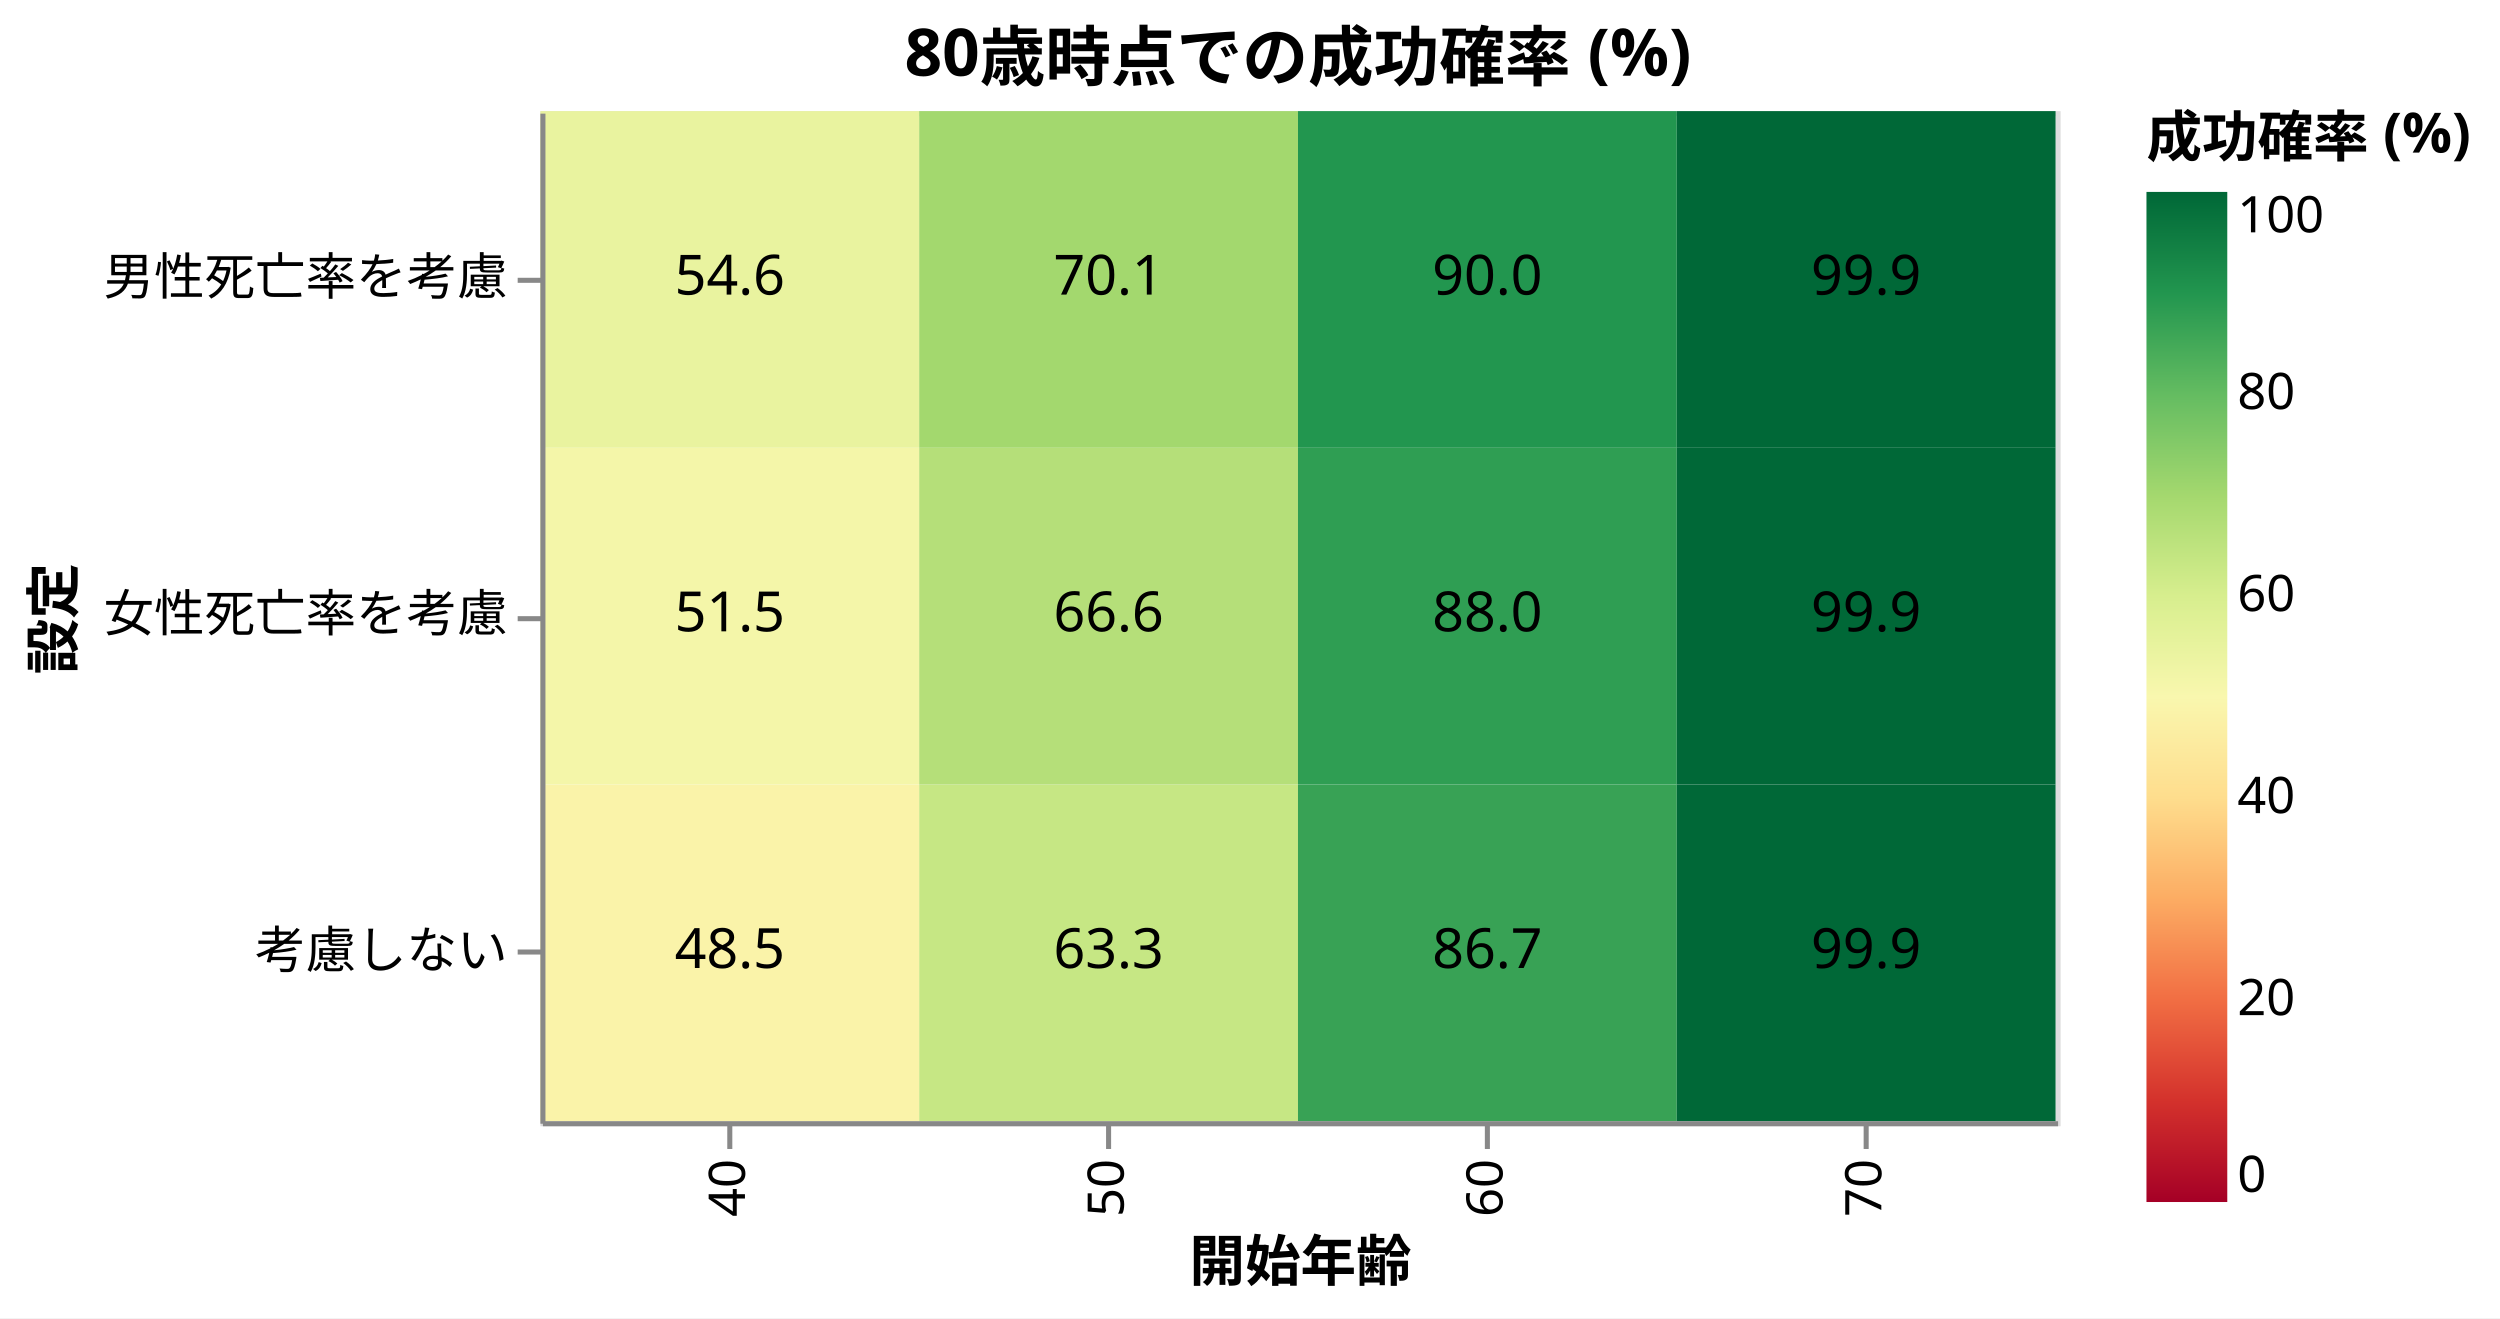
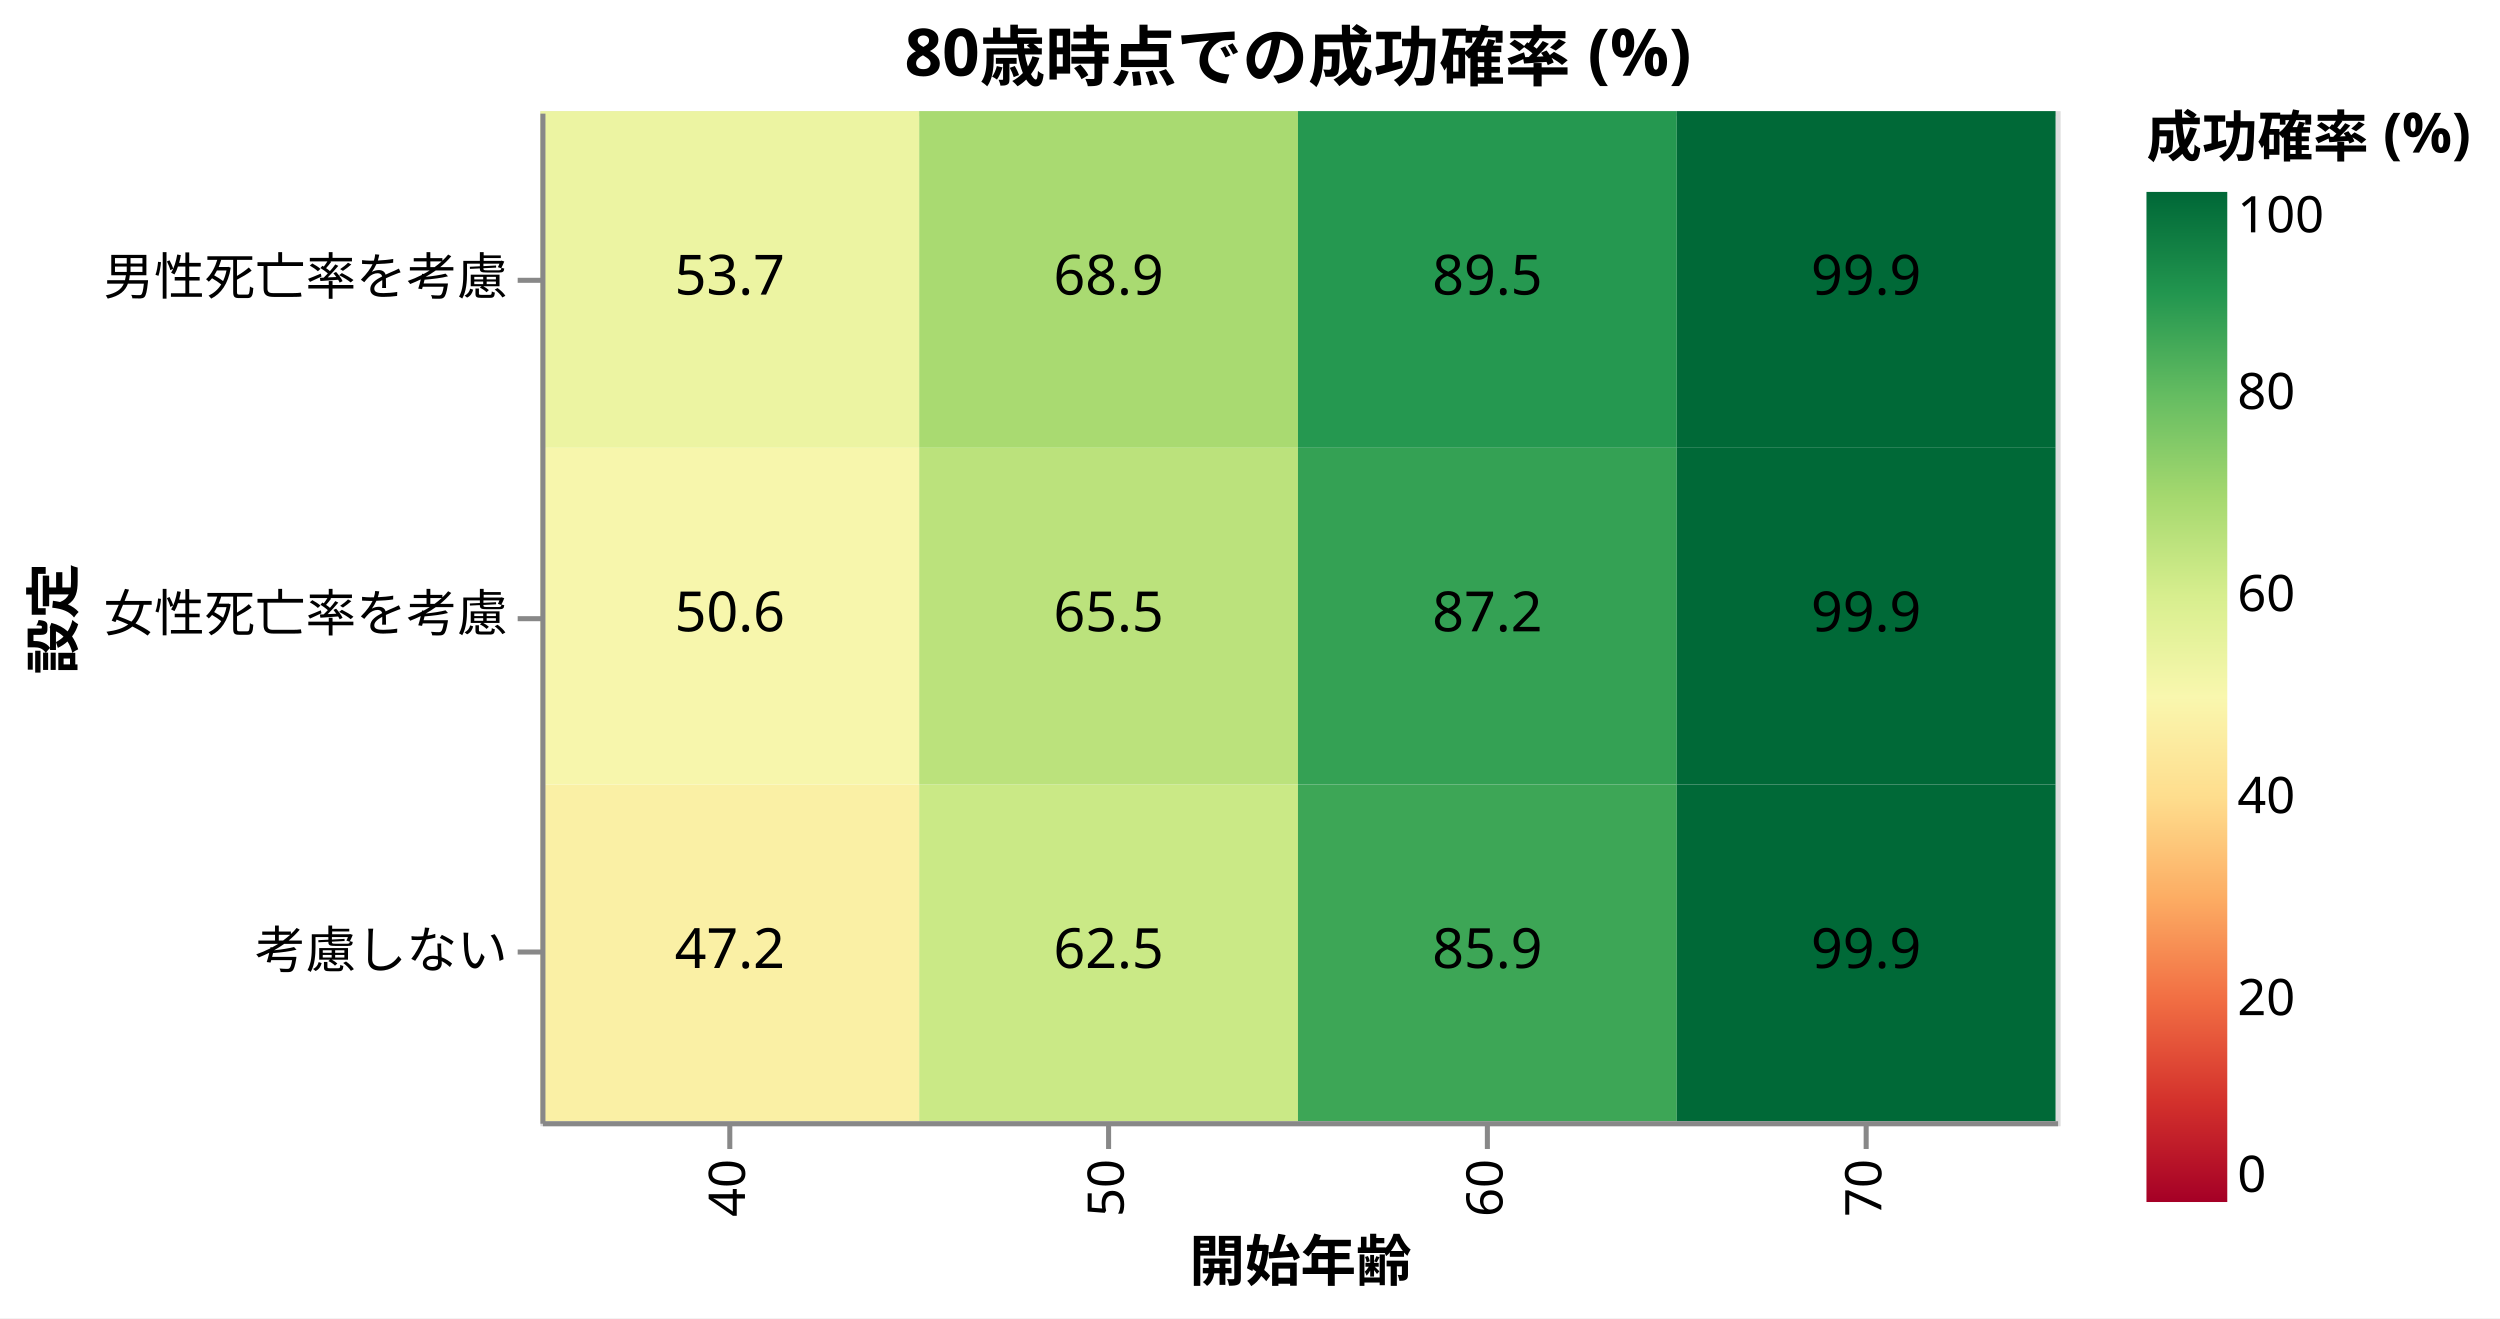
<svg xmlns="http://www.w3.org/2000/svg" version="1.1" class="marks" width="495" height="261" viewBox="0 0 495 261">
  <rect width="495" height="261" fill="white" />
  <g fill="none" stroke-miterlimit="10" transform="translate(107,22)">
    <g class="mark-group role-frame root" role="graphics-object" aria-roledescription="group mark container">
      <g transform="translate(0,0)">
        <path class="background" aria-hidden="true" d="M0.5,0.5h300v200h-300Z" stroke="#ddd" />
        <g>
          <g class="mark-rect role-mark layer_0_marks" role="graphics-object" aria-roledescription="rect mark container">
-             <path aria-label="開始年齢: 40; 設定: 考慮しない; 成功確率 (%): 48.52; StartAge: 40; Setting: 考慮しない; SurvivalProbability: 48.5" role="graphics-symbol" aria-roledescription="rect mark" d="M0,133.333h75v66.667h-75Z" fill="rgb(250, 243, 169)" />
-             <path aria-label="開始年齢: 40; 設定: 男性死亡率を考慮; 成功確率 (%): 54.6; StartAge: 40; Setting: 男性死亡率を考慮; SurvivalProbability: 54.6" role="graphics-symbol" aria-roledescription="rect mark" d="M0,0h75v66.667h-75Z" fill="rgb(233, 243, 159)" />
-             <path aria-label="開始年齢: 40; 設定: 女性死亡率を考慮; 成功確率 (%): 51.52; StartAge: 40; Setting: 女性死亡率を考慮; SurvivalProbability: 51.5" role="graphics-symbol" aria-roledescription="rect mark" d="M0,66.667h75v66.667h-75Z" fill="rgb(244, 246, 169)" />
-             <path aria-label="開始年齢: 50; 設定: 考慮しない; 成功確率 (%): 63.28; StartAge: 50; Setting: 考慮しない; SurvivalProbability: 63.3" role="graphics-symbol" aria-roledescription="rect mark" d="M75,133.333h75v66.667h-75Z" fill="rgb(198, 231, 132)" />
-             <path aria-label="開始年齢: 50; 設定: 男性死亡率を考慮; 成功確率 (%): 70.1; StartAge: 50; Setting: 男性死亡率を考慮; SurvivalProbability: 70.1" role="graphics-symbol" aria-roledescription="rect mark" d="M75,0h75v66.667h-75Z" fill="rgb(163, 216, 110)" />
-             <path aria-label="開始年齢: 50; 設定: 女性死亡率を考慮; 成功確率 (%): 66.62; StartAge: 50; Setting: 女性死亡率を考慮; SurvivalProbability: 66.6" role="graphics-symbol" aria-roledescription="rect mark" d="M75,66.667h75v66.667h-75Z" fill="rgb(181, 223, 121)" />
-             <path aria-label="開始年齢: 60; 設定: 考慮しない; 成功確率 (%): 86.72; StartAge: 60; Setting: 考慮しない; SurvivalProbability: 86.7" role="graphics-symbol" aria-roledescription="rect mark" d="M150,133.333h75v66.667h-75Z" fill="rgb(56, 162, 85)" />
-             <path aria-label="開始年齢: 60; 設定: 男性死亡率を考慮; 成功確率 (%): 90; StartAge: 60; Setting: 男性死亡率を考慮; SurvivalProbability: 90.0" role="graphics-symbol" aria-roledescription="rect mark" d="M150,0h75v66.667h-75Z" fill="rgb(34, 150, 79)" />
-             <path aria-label="開始年齢: 60; 設定: 女性死亡率を考慮; 成功確率 (%): 88; StartAge: 60; Setting: 女性死亡率を考慮; SurvivalProbability: 88.0" role="graphics-symbol" aria-roledescription="rect mark" d="M150,66.667h75v66.667h-75Z" fill="rgb(47, 158, 83)" />
-             <path aria-label="開始年齢: 70; 設定: 考慮しない; 成功確率 (%): 99.92; StartAge: 70; Setting: 考慮しない; SurvivalProbability: 99.9" role="graphics-symbol" aria-roledescription="rect mark" d="M225,133.333h75v66.667h-75Z" fill="rgb(0, 104, 55)" />
-             <path aria-label="開始年齢: 70; 設定: 男性死亡率を考慮; 成功確率 (%): 99.92; StartAge: 70; Setting: 男性死亡率を考慮; SurvivalProbability: 99.9" role="graphics-symbol" aria-roledescription="rect mark" d="M225,0h75v66.667h-75Z" fill="rgb(0, 104, 55)" />
-             <path aria-label="開始年齢: 70; 設定: 女性死亡率を考慮; 成功確率 (%): 99.92; StartAge: 70; Setting: 女性死亡率を考慮; SurvivalProbability: 99.9" role="graphics-symbol" aria-roledescription="rect mark" d="M225,66.667h75v66.667h-75Z" fill="rgb(0, 104, 55)" />
+             <path aria-label="開始年齢: 40; 設定: 考慮しない; 成功確率 (%): 47.2; StartAge: 40; Setting: 考慮しない; SurvivalProbability: 47.2" role="graphics-symbol" aria-roledescription="rect mark" d="M0,133.333h75v66.667h-75Z" fill="rgb(250, 240, 165)" />
+             <path aria-label="開始年齢: 40; 設定: 男性死亡率を考慮; 成功確率 (%): 53.68; StartAge: 40; Setting: 男性死亡率を考慮; SurvivalProbability: 53.7" role="graphics-symbol" aria-roledescription="rect mark" d="M0,0h75v66.667h-75Z" fill="rgb(236, 244, 162)" />
+             <path aria-label="開始年齢: 40; 設定: 女性死亡率を考慮; 成功確率 (%): 50.62; StartAge: 40; Setting: 女性死亡率を考慮; SurvivalProbability: 50.6" role="graphics-symbol" aria-roledescription="rect mark" d="M0,66.667h75v66.667h-75Z" fill="rgb(247, 246, 172)" />
+             <path aria-label="開始年齢: 50; 設定: 考慮しない; 成功確率 (%): 62.5; StartAge: 50; Setting: 考慮しない; SurvivalProbability: 62.5" role="graphics-symbol" aria-roledescription="rect mark" d="M75,133.333h75v66.667h-75Z" fill="rgb(202, 233, 134)" />
+             <path aria-label="開始年齢: 50; 設定: 男性死亡率を考慮; 成功確率 (%): 68.94; StartAge: 50; Setting: 男性死亡率を考慮; SurvivalProbability: 68.9" role="graphics-symbol" aria-roledescription="rect mark" d="M75,0h75v66.667h-75Z" fill="rgb(169, 218, 113)" />
+             <path aria-label="開始年齢: 50; 設定: 女性死亡率を考慮; 成功確率 (%): 65.54; StartAge: 50; Setting: 女性死亡率を考慮; SurvivalProbability: 65.5" role="graphics-symbol" aria-roledescription="rect mark" d="M75,66.667h75v66.667h-75Z" fill="rgb(187, 226, 124)" />
+             <path aria-label="開始年齢: 60; 設定: 考慮しない; 成功確率 (%): 85.86; StartAge: 60; Setting: 考慮しない; SurvivalProbability: 85.9" role="graphics-symbol" aria-roledescription="rect mark" d="M150,133.333h75v66.667h-75Z" fill="rgb(61, 166, 86)" />
+             <path aria-label="開始年齢: 60; 設定: 男性死亡率を考慮; 成功確率 (%): 89.5; StartAge: 60; Setting: 男性死亡率を考慮; SurvivalProbability: 89.5" role="graphics-symbol" aria-roledescription="rect mark" d="M150,0h75v66.667h-75Z" fill="rgb(37, 152, 80)" />
+             <path aria-label="開始年齢: 60; 設定: 女性死亡率を考慮; 成功確率 (%): 87.2; StartAge: 60; Setting: 女性死亡率を考慮; SurvivalProbability: 87.2" role="graphics-symbol" aria-roledescription="rect mark" d="M150,66.667h75v66.667h-75Z" fill="rgb(52, 161, 84)" />
+             <path aria-label="開始年齢: 70; 設定: 考慮しない; 成功確率 (%): 99.86; StartAge: 70; Setting: 考慮しない; SurvivalProbability: 99.9" role="graphics-symbol" aria-roledescription="rect mark" d="M225,133.333h75v66.667h-75Z" fill="rgb(0, 105, 55)" />
+             <path aria-label="開始年齢: 70; 設定: 男性死亡率を考慮; 成功確率 (%): 99.88; StartAge: 70; Setting: 男性死亡率を考慮; SurvivalProbability: 99.9" role="graphics-symbol" aria-roledescription="rect mark" d="M225,0h75v66.667h-75Z" fill="rgb(0, 105, 55)" />
+             <path aria-label="開始年齢: 70; 設定: 女性死亡率を考慮; 成功確率 (%): 99.86; StartAge: 70; Setting: 女性死亡率を考慮; SurvivalProbability: 99.9" role="graphics-symbol" aria-roledescription="rect mark" d="M225,66.667h75v66.667h-75Z" fill="rgb(0, 105, 55)" />
          </g>
          <g class="mark-text role-mark layer_1_marks" role="graphics-object" aria-roledescription="text mark container">
-             <text aria-label="開始年齢: 40; 設定: 考慮しない; SurvivalProbability: 48.5; StartAge: 40; Setting: 考慮しない" role="graphics-symbol" aria-roledescription="text mark" text-anchor="middle" transform="translate(37.5,169.6667)" font-family="sans-serif" font-size="11px" fill="black">48.5</text>
-             <text aria-label="開始年齢: 40; 設定: 男性死亡率を考慮; SurvivalProbability: 54.6; StartAge: 40; Setting: 男性死亡率を考慮" role="graphics-symbol" aria-roledescription="text mark" text-anchor="middle" transform="translate(37.5,36.33333)" font-family="sans-serif" font-size="11px" fill="black">54.6</text>
-             <text aria-label="開始年齢: 40; 設定: 女性死亡率を考慮; SurvivalProbability: 51.5; StartAge: 40; Setting: 女性死亡率を考慮" role="graphics-symbol" aria-roledescription="text mark" text-anchor="middle" transform="translate(37.5,103)" font-family="sans-serif" font-size="11px" fill="black">51.5</text>
-             <text aria-label="開始年齢: 50; 設定: 考慮しない; SurvivalProbability: 63.3; StartAge: 50; Setting: 考慮しない" role="graphics-symbol" aria-roledescription="text mark" text-anchor="middle" transform="translate(112.5,169.6667)" font-family="sans-serif" font-size="11px" fill="black">63.3</text>
-             <text aria-label="開始年齢: 50; 設定: 男性死亡率を考慮; SurvivalProbability: 70.1; StartAge: 50; Setting: 男性死亡率を考慮" role="graphics-symbol" aria-roledescription="text mark" text-anchor="middle" transform="translate(112.5,36.33333)" font-family="sans-serif" font-size="11px" fill="black">70.1</text>
-             <text aria-label="開始年齢: 50; 設定: 女性死亡率を考慮; SurvivalProbability: 66.6; StartAge: 50; Setting: 女性死亡率を考慮" role="graphics-symbol" aria-roledescription="text mark" text-anchor="middle" transform="translate(112.5,103)" font-family="sans-serif" font-size="11px" fill="black">66.6</text>
-             <text aria-label="開始年齢: 60; 設定: 考慮しない; SurvivalProbability: 86.7; StartAge: 60; Setting: 考慮しない" role="graphics-symbol" aria-roledescription="text mark" text-anchor="middle" transform="translate(187.5,169.6667)" font-family="sans-serif" font-size="11px" fill="black">86.7</text>
-             <text aria-label="開始年齢: 60; 設定: 男性死亡率を考慮; SurvivalProbability: 90.0; StartAge: 60; Setting: 男性死亡率を考慮" role="graphics-symbol" aria-roledescription="text mark" text-anchor="middle" transform="translate(187.5,36.33333)" font-family="sans-serif" font-size="11px" fill="black">90.0</text>
-             <text aria-label="開始年齢: 60; 設定: 女性死亡率を考慮; SurvivalProbability: 88.0; StartAge: 60; Setting: 女性死亡率を考慮" role="graphics-symbol" aria-roledescription="text mark" text-anchor="middle" transform="translate(187.5,103)" font-family="sans-serif" font-size="11px" fill="black">88.0</text>
+             <text aria-label="開始年齢: 40; 設定: 考慮しない; SurvivalProbability: 47.2; StartAge: 40; Setting: 考慮しない" role="graphics-symbol" aria-roledescription="text mark" text-anchor="middle" transform="translate(37.5,169.6667)" font-family="sans-serif" font-size="11px" fill="black">47.2</text>
+             <text aria-label="開始年齢: 40; 設定: 男性死亡率を考慮; SurvivalProbability: 53.7; StartAge: 40; Setting: 男性死亡率を考慮" role="graphics-symbol" aria-roledescription="text mark" text-anchor="middle" transform="translate(37.5,36.33333)" font-family="sans-serif" font-size="11px" fill="black">53.7</text>
+             <text aria-label="開始年齢: 40; 設定: 女性死亡率を考慮; SurvivalProbability: 50.6; StartAge: 40; Setting: 女性死亡率を考慮" role="graphics-symbol" aria-roledescription="text mark" text-anchor="middle" transform="translate(37.5,103)" font-family="sans-serif" font-size="11px" fill="black">50.6</text>
+             <text aria-label="開始年齢: 50; 設定: 考慮しない; SurvivalProbability: 62.5; StartAge: 50; Setting: 考慮しない" role="graphics-symbol" aria-roledescription="text mark" text-anchor="middle" transform="translate(112.5,169.6667)" font-family="sans-serif" font-size="11px" fill="black">62.5</text>
+             <text aria-label="開始年齢: 50; 設定: 男性死亡率を考慮; SurvivalProbability: 68.9; StartAge: 50; Setting: 男性死亡率を考慮" role="graphics-symbol" aria-roledescription="text mark" text-anchor="middle" transform="translate(112.5,36.33333)" font-family="sans-serif" font-size="11px" fill="black">68.9</text>
+             <text aria-label="開始年齢: 50; 設定: 女性死亡率を考慮; SurvivalProbability: 65.5; StartAge: 50; Setting: 女性死亡率を考慮" role="graphics-symbol" aria-roledescription="text mark" text-anchor="middle" transform="translate(112.5,103)" font-family="sans-serif" font-size="11px" fill="black">65.5</text>
+             <text aria-label="開始年齢: 60; 設定: 考慮しない; SurvivalProbability: 85.9; StartAge: 60; Setting: 考慮しない" role="graphics-symbol" aria-roledescription="text mark" text-anchor="middle" transform="translate(187.5,169.6667)" font-family="sans-serif" font-size="11px" fill="black">85.9</text>
+             <text aria-label="開始年齢: 60; 設定: 男性死亡率を考慮; SurvivalProbability: 89.5; StartAge: 60; Setting: 男性死亡率を考慮" role="graphics-symbol" aria-roledescription="text mark" text-anchor="middle" transform="translate(187.5,36.33333)" font-family="sans-serif" font-size="11px" fill="black">89.5</text>
+             <text aria-label="開始年齢: 60; 設定: 女性死亡率を考慮; SurvivalProbability: 87.2; StartAge: 60; Setting: 女性死亡率を考慮" role="graphics-symbol" aria-roledescription="text mark" text-anchor="middle" transform="translate(187.5,103)" font-family="sans-serif" font-size="11px" fill="black">87.2</text>
            <text aria-label="開始年齢: 70; 設定: 考慮しない; SurvivalProbability: 99.9; StartAge: 70; Setting: 考慮しない" role="graphics-symbol" aria-roledescription="text mark" text-anchor="middle" transform="translate(262.5,169.6667)" font-family="sans-serif" font-size="11px" fill="black">99.9</text>
            <text aria-label="開始年齢: 70; 設定: 男性死亡率を考慮; SurvivalProbability: 99.9; StartAge: 70; Setting: 男性死亡率を考慮" role="graphics-symbol" aria-roledescription="text mark" text-anchor="middle" transform="translate(262.5,36.33333)" font-family="sans-serif" font-size="11px" fill="black">99.9</text>
            <text aria-label="開始年齢: 70; 設定: 女性死亡率を考慮; SurvivalProbability: 99.9; StartAge: 70; Setting: 女性死亡率を考慮" role="graphics-symbol" aria-roledescription="text mark" text-anchor="middle" transform="translate(262.5,103)" font-family="sans-serif" font-size="11px" fill="black">99.9</text>
          </g>
          <g class="mark-group role-legend" role="graphics-symbol" aria-roledescription="legend" aria-label="Gradient legend titled '成功確率 (%)' for fill color with values from 0 to 100">
            <g transform="translate(318,0)">
              <path class="background" aria-hidden="true" d="M0,0h65v216h-65Z" pointer-events="none" />
              <g>
                <g class="mark-group role-legend-entry">
                  <g transform="translate(0,16)">
                    <path class="background" aria-hidden="true" d="M0,0h0v0h0Z" pointer-events="none" />
                    <g>
                      <g class="mark-rect role-legend-gradient" pointer-events="none">
                        <path d="M0,0h16v200h-16Z" fill="url(#gradient_0)" stroke="#ddd" stroke-width="0" opacity="1" />
                      </g>
                      <g class="mark-text role-legend-label" pointer-events="none">
                        <text text-anchor="start" transform="translate(18,198)" font-family="sans-serif" font-size="10px" fill="#000" opacity="1">0</text>
                        <text text-anchor="start" transform="translate(18,163)" font-family="sans-serif" font-size="10px" fill="#000" opacity="1">20</text>
                        <text text-anchor="start" transform="translate(18,123)" font-family="sans-serif" font-size="10px" fill="#000" opacity="1">40</text>
                        <text text-anchor="start" transform="translate(18,83)" font-family="sans-serif" font-size="10px" fill="#000" opacity="1">60</text>
                        <text text-anchor="start" transform="translate(18,43)" font-family="sans-serif" font-size="10px" fill="#000" opacity="1">80</text>
                        <text text-anchor="start" transform="translate(18,8)" font-family="sans-serif" font-size="10px" fill="#000" opacity="1">100</text>
                      </g>
                    </g>
                    <path class="foreground" aria-hidden="true" d="" pointer-events="none" display="none" />
                  </g>
                </g>
                <g class="mark-text role-legend-title" pointer-events="none">
                  <text text-anchor="start" transform="translate(0,9)" font-family="sans-serif" font-size="11px" font-weight="bold" fill="#000" opacity="1">成功確率 (%)</text>
                </g>
              </g>
              <path class="foreground" aria-hidden="true" d="" pointer-events="none" display="none" />
            </g>
          </g>
          <g class="mark-group role-title">
            <g transform="translate(150,-17)">
              <path class="background" aria-hidden="true" d="M0,0h0v0h0Z" pointer-events="none" />
              <g>
                <g class="mark-text role-title-text" role="graphics-symbol" aria-roledescription="title" aria-label="Title text '80歳時点での成功確率 (%)'" pointer-events="none">
                  <text text-anchor="middle" transform="translate(0,10)" font-family="sans-serif" font-size="13px" font-weight="bold" fill="#000" opacity="1">80歳時点での成功確率 (%)</text>
                </g>
              </g>
              <path class="foreground" aria-hidden="true" d="" pointer-events="none" display="none" />
            </g>
          </g>
          <g class="mark-group role-axis" role="graphics-symbol" aria-roledescription="axis" aria-label="X-axis titled '開始年齢' for a discrete scale with 4 values: 40, 50, 60, 70">
            <g transform="translate(0.5,200.5)">
              <path class="background" aria-hidden="true" d="M0,0h0v0h0Z" pointer-events="none" />
              <g>
                <g class="mark-rule role-axis-tick" pointer-events="none">
                  <line transform="translate(37,0)" x2="0" y2="5" stroke="#888" stroke-width="1" opacity="1" />
                  <line transform="translate(112,0)" x2="0" y2="5" stroke="#888" stroke-width="1" opacity="1" />
                  <line transform="translate(187,0)" x2="0" y2="5" stroke="#888" stroke-width="1" opacity="1" />
                  <line transform="translate(262,0)" x2="0" y2="5" stroke="#888" stroke-width="1" opacity="1" />
                </g>
                <g class="mark-text role-axis-label" pointer-events="none">
                  <text text-anchor="end" transform="translate(37,7) rotate(270) translate(0,3)" font-family="sans-serif" font-size="10px" fill="#000" opacity="1">40</text>
                  <text text-anchor="end" transform="translate(112,7) rotate(270) translate(0,3)" font-family="sans-serif" font-size="10px" fill="#000" opacity="1">50</text>
                  <text text-anchor="end" transform="translate(187,7) rotate(270) translate(0,3)" font-family="sans-serif" font-size="10px" fill="#000" opacity="1">60</text>
                  <text text-anchor="end" transform="translate(262,7) rotate(270) translate(0,3)" font-family="sans-serif" font-size="10px" fill="#000" opacity="1">70</text>
                </g>
                <g class="mark-rule role-axis-domain" pointer-events="none">
                  <line transform="translate(0,0)" x2="300" y2="0" stroke="#888" stroke-width="1" opacity="1" />
                </g>
                <g class="mark-text role-axis-title" pointer-events="none">
                  <text text-anchor="middle" transform="translate(150,31.12305)" font-family="sans-serif" font-size="11px" font-weight="bold" fill="#000" opacity="1">開始年齢</text>
                </g>
              </g>
              <path class="foreground" aria-hidden="true" d="" pointer-events="none" display="none" />
            </g>
          </g>
          <g class="mark-group role-axis" role="graphics-symbol" aria-roledescription="axis" aria-label="Y-axis titled '設定' for a discrete scale with 3 values: 男性死亡率を考慮, 女性死亡率を考慮, 考慮しない">
            <g transform="translate(0.5,0.5)">
              <path class="background" aria-hidden="true" d="M0,0h0v0h0Z" pointer-events="none" />
              <g>
                <g class="mark-rule role-axis-tick" pointer-events="none">
                  <line transform="translate(0,33)" x2="-5" y2="0" stroke="#888" stroke-width="1" opacity="1" />
                  <line transform="translate(0,100)" x2="-5" y2="0" stroke="#888" stroke-width="1" opacity="1" />
                  <line transform="translate(0,166)" x2="-5" y2="0" stroke="#888" stroke-width="1" opacity="1" />
                </g>
                <g class="mark-text role-axis-label" pointer-events="none">
                  <text text-anchor="end" transform="translate(-7,35.83333)" font-family="sans-serif" font-size="10px" fill="#000" opacity="1">男性死亡率を考慮</text>
                  <text text-anchor="end" transform="translate(-7,102.5)" font-family="sans-serif" font-size="10px" fill="#000" opacity="1">女性死亡率を考慮</text>
                  <text text-anchor="end" transform="translate(-7,169.1667)" font-family="sans-serif" font-size="10px" fill="#000" opacity="1">考慮しない</text>
                </g>
                <g class="mark-rule role-axis-domain" pointer-events="none">
                  <line transform="translate(0,0)" x2="0" y2="200" stroke="#888" stroke-width="1" opacity="1" />
                </g>
                <g class="mark-text role-axis-title" pointer-events="none">
                  <text text-anchor="middle" transform="translate(-91,100) rotate(-90) translate(0,-2)" font-family="sans-serif" font-size="11px" font-weight="bold" fill="#000" opacity="1">設定</text>
                </g>
              </g>
              <path class="foreground" aria-hidden="true" d="" pointer-events="none" display="none" />
            </g>
          </g>
        </g>
        <path class="foreground" aria-hidden="true" d="" display="none" />
      </g>
    </g>
  </g>
  <defs>
    <linearGradient id="gradient_0" x1="0" x2="0" y1="1" y2="0">
      <stop offset="0" stop-color="rgb(165, 0, 38)" />
      <stop offset="0.05" stop-color="rgb(189, 25, 41)" />
      <stop offset="0.1" stop-color="rgb(212, 50, 44)" />
      <stop offset="0.15" stop-color="rgb(227, 80, 56)" />
      <stop offset="0.2" stop-color="rgb(241, 110, 67)" />
      <stop offset="0.25" stop-color="rgb(247, 141, 83)" />
      <stop offset="0.3" stop-color="rgb(252, 172, 99)" />
      <stop offset="0.35" stop-color="rgb(253, 197, 120)" />
      <stop offset="0.4" stop-color="rgb(254, 221, 141)" />
      <stop offset="0.45" stop-color="rgb(252, 234, 158)" />
      <stop offset="0.5" stop-color="rgb(249, 247, 174)" />
      <stop offset="0.55" stop-color="rgb(232, 243, 158)" />
      <stop offset="0.6" stop-color="rgb(215, 238, 142)" />
      <stop offset="0.65" stop-color="rgb(190, 227, 126)" />
      <stop offset="0.7" stop-color="rgb(164, 216, 110)" />
      <stop offset="0.75" stop-color="rgb(132, 202, 104)" />
      <stop offset="0.8" stop-color="rgb(100, 188, 97)" />
      <stop offset="0.85" stop-color="rgb(67, 169, 88)" />
      <stop offset="0.9" stop-color="rgb(34, 150, 79)" />
      <stop offset="0.95" stop-color="rgb(17, 127, 67)" />
      <stop offset="1" stop-color="rgb(0, 104, 55)" />
    </linearGradient>
  </defs>
</svg>
